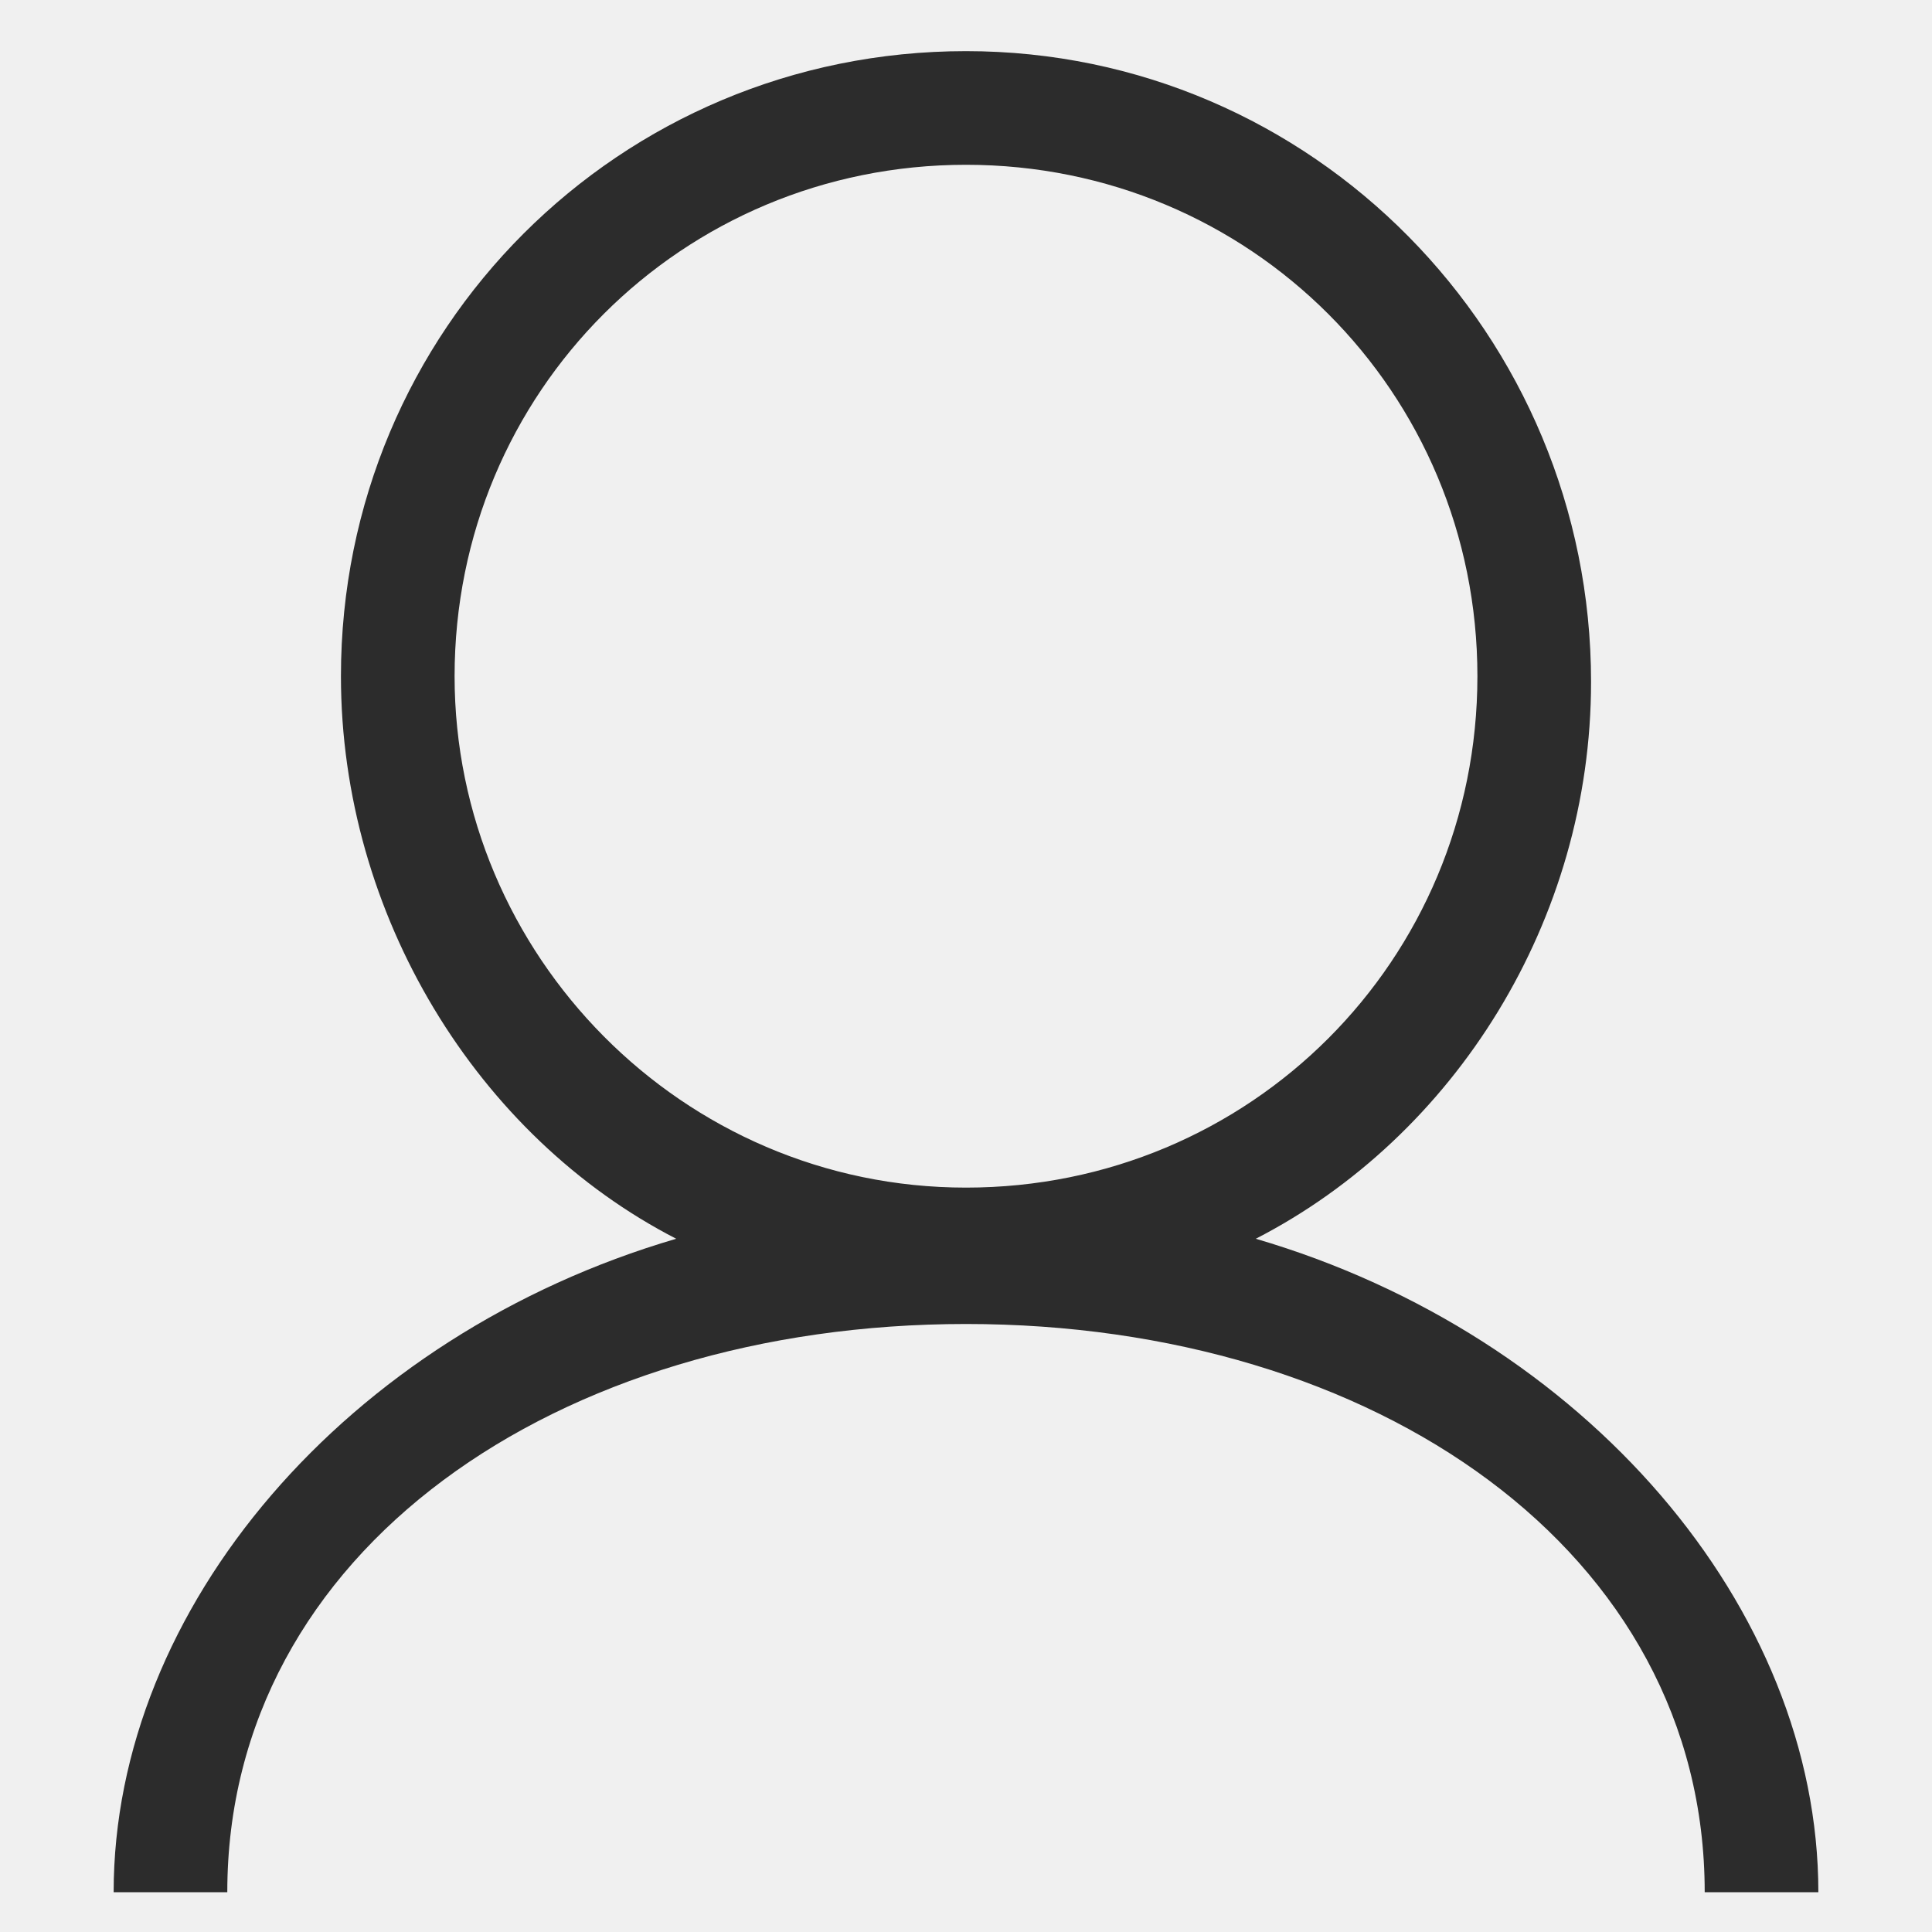
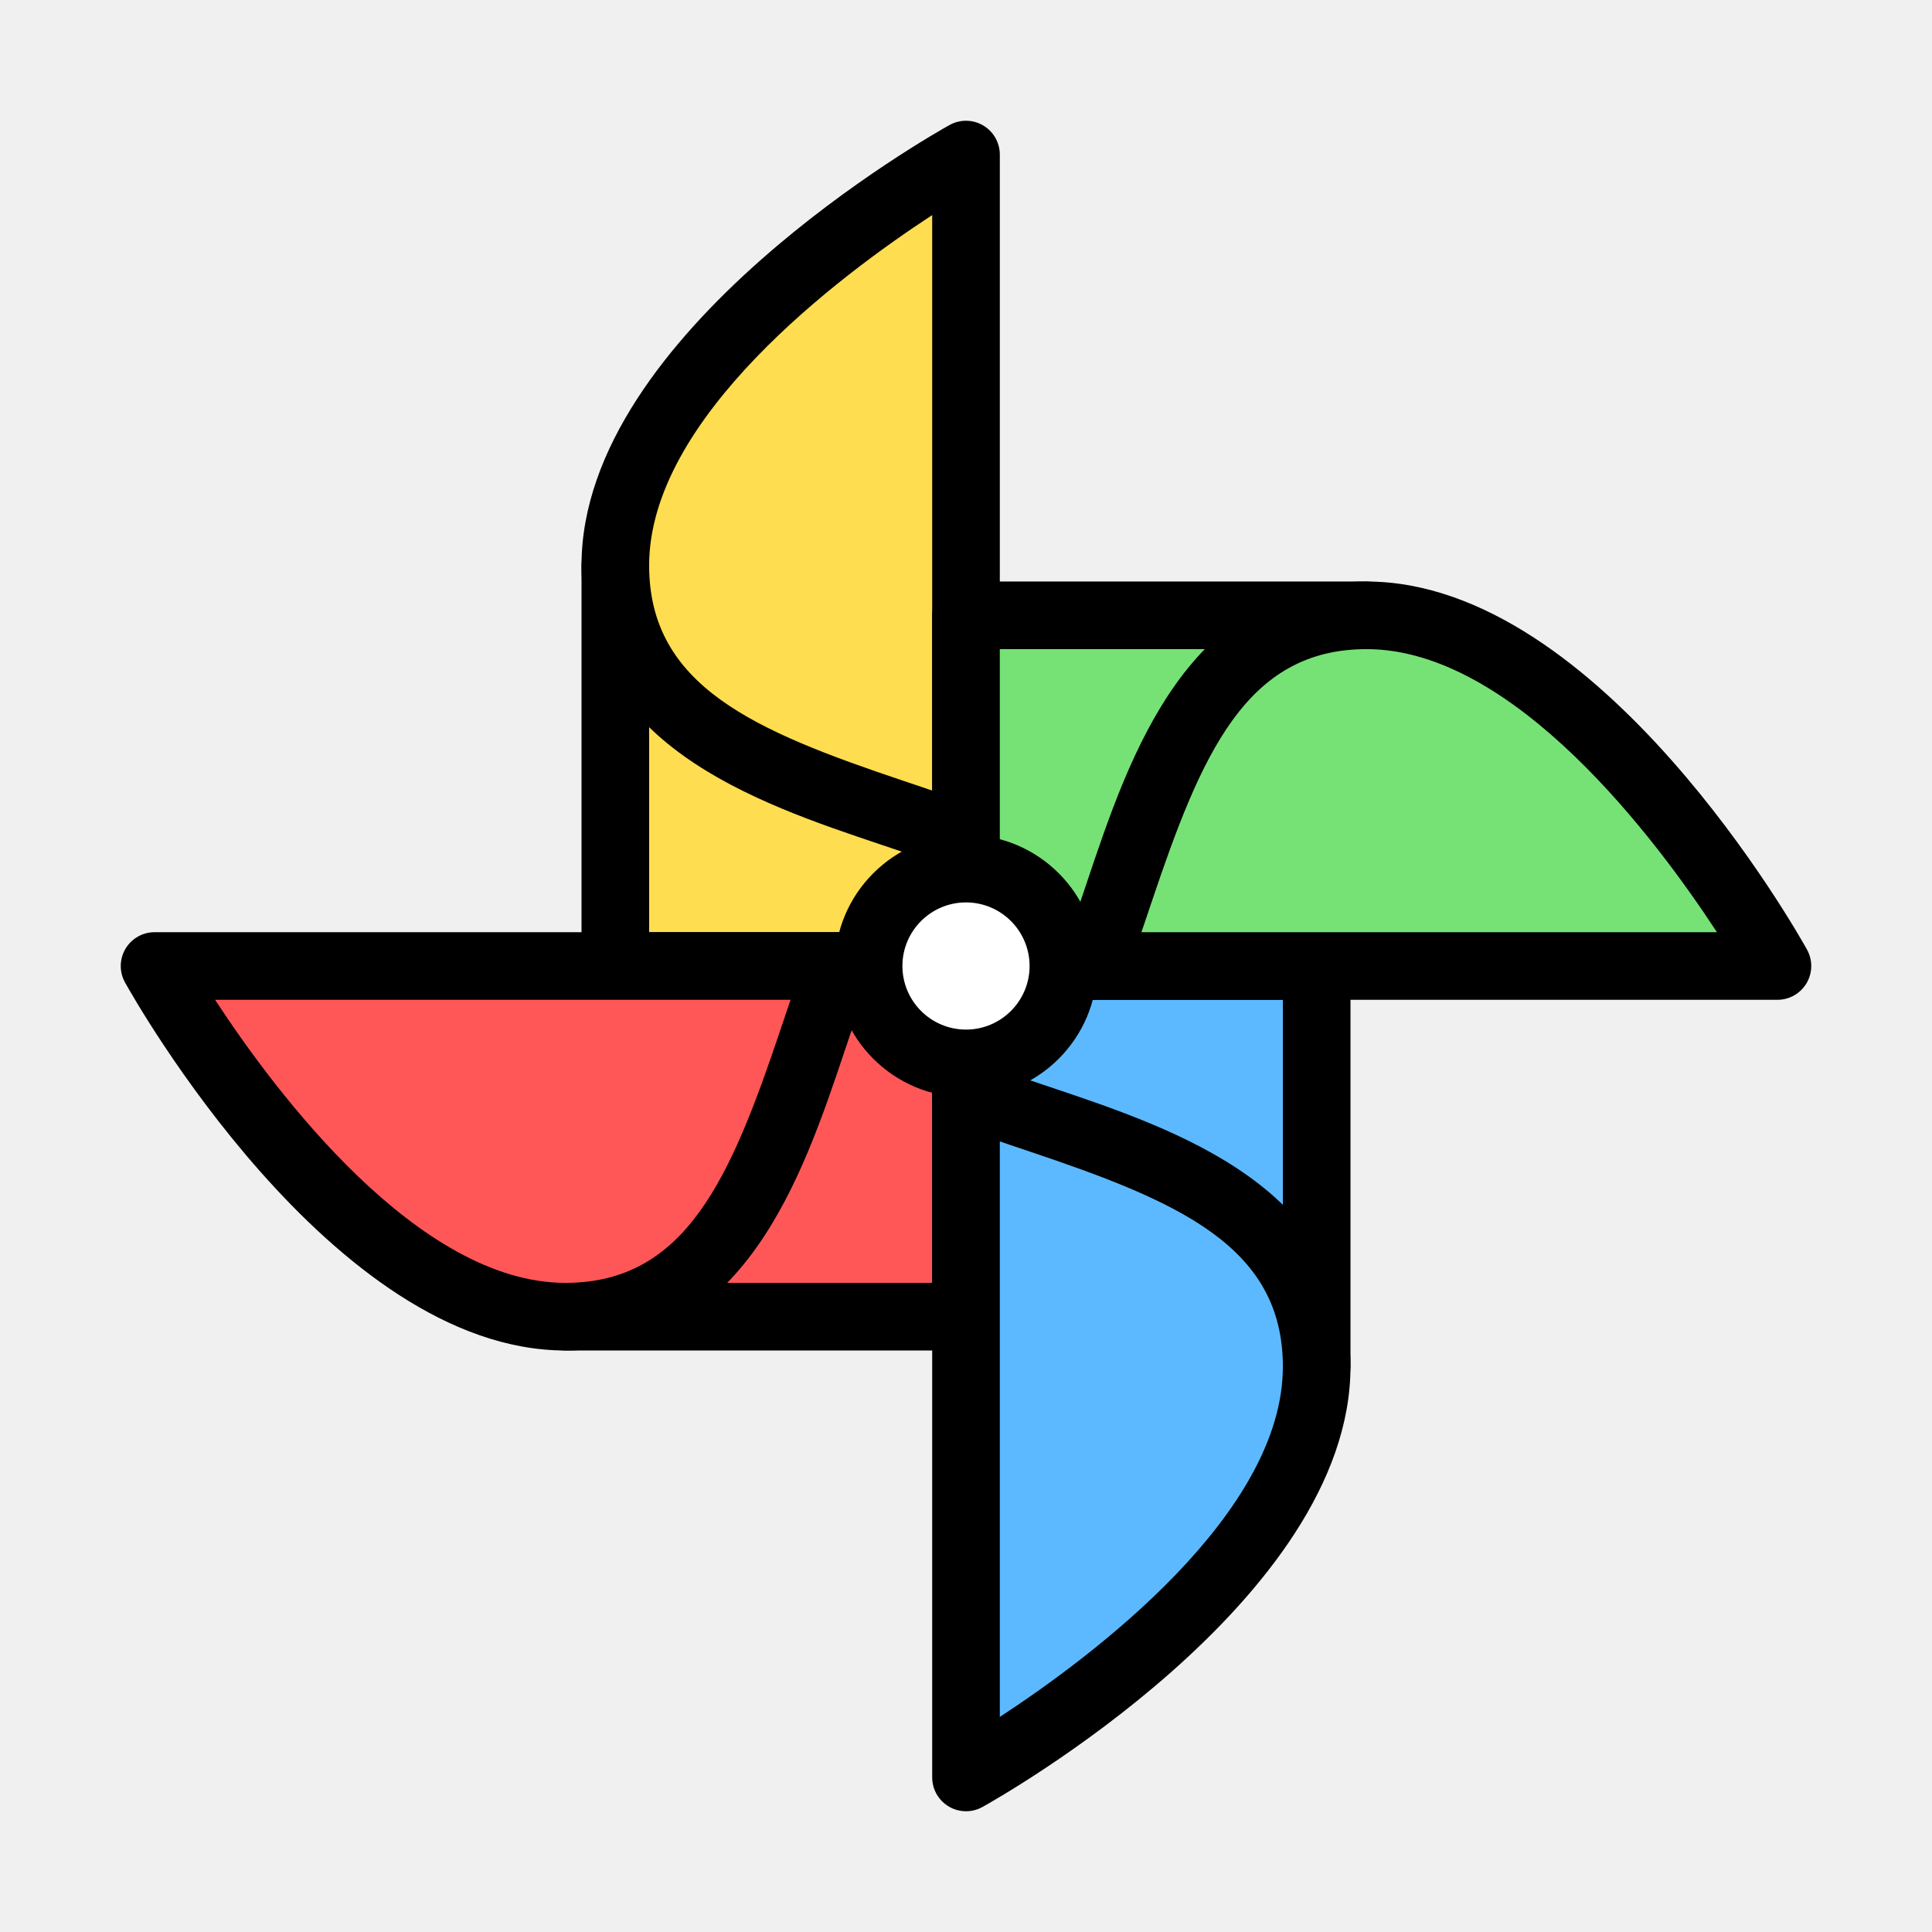
- <svg xmlns="http://www.w3.org/2000/svg" t="1618827920429" class="icon" viewBox="0 0 1024 1024" version="1.1" p-id="2163" width="48" height="48">
-   <defs>
-     <style type="text/css" />
-   </defs>
-   <path d="M665.6 656.565C771.012 602.353 843.294 487.906 843.294 361.412 843.294 177.694 695.718 27.106 512 27.106S180.706 174.682 180.706 358.4c0 126.494 72.282 243.953 177.694 298.165C183.718 707.765 60.235 852.329 60.235 1002.918h60.235c0-180.706 174.682-301.176 391.529-301.176s391.529 120.471 391.529 301.176h60.235c0-150.588-123.482-295.153-298.165-346.353zM240.941 358.4c0-150.588 120.471-271.059 271.059-271.059s271.059 120.471 271.059 271.059-120.471 271.059-271.059 271.059-271.059-123.482-271.059-271.059z" fill="#2c2c2c" p-id="2164" />
+ <svg xmlns="http://www.w3.org/2000/svg" t="1621382668147" class="icon" viewBox="0 0 1024 1024" version="1.1" p-id="2519" width="48" height="48">
+   <path d="M512 512V81.92S326.134 184.98 326.134 299.668V512H512z" fill="#FFDD50" p-id="2520" />
+   <path d="M512 529.92H326.134a17.92 17.92 0 0 1-17.92-17.92V299.668c0-123.817 187.131-229.002 195.098-233.421A17.93 17.93 0 0 1 529.925 81.92v430.08a17.925 17.925 0 0 1-17.925 17.92z m-167.946-35.84H494.08V113.992C444.733 146.273 344.054 221.696 344.054 299.668V494.08z" fill="" p-id="2521" />
+   <path d="M511.995 462.541a17.869 17.869 0 0 1-6.584-1.26c-11.5-4.547-24.433-8.888-38.129-13.491-67.128-22.543-159.068-53.417-159.068-148.122a17.92 17.92 0 1 1 35.84 0c0 63.99 55.803 87.675 134.641 114.145 14.152 4.751 27.52 9.242 39.895 14.136a17.92 17.92 0 0 1-6.595 34.591z" fill="" p-id="2522" />
+   <path d="M512 512H81.92s103.06 185.866 217.748 185.866H512V512z" fill="#FF5757" p-id="2523" />
+   <path d="M512 715.786H299.668c-123.817 0-229.002-187.131-233.421-195.092A17.93 17.93 0 0 1 81.92 494.08h430.08a17.92 17.92 0 0 1 17.92 17.92v185.866a17.92 17.92 0 0 1-17.92 17.92zM113.992 529.92c32.276 49.347 107.699 150.026 185.677 150.026H494.08V529.92H113.992z" fill="" p-id="2524" />
+   <path d="M299.668 715.786a17.92 17.92 0 1 1 0-35.84c63.99 0 87.675-55.803 114.145-134.641 4.751-14.152 9.242-27.52 14.136-39.895a17.92 17.92 0 0 1 33.331 13.179c-4.547 11.494-8.888 24.428-13.491 38.124-22.543 67.133-53.417 159.073-148.122 159.073z" fill="" p-id="2525" />
+   <path d="M512 512v430.08s185.866-103.06 185.866-217.748V512H512z" fill="#5CB9FF" p-id="2526" />
+   <path d="M512 960a17.92 17.92 0 0 1-17.92-17.92v-430.08a17.92 17.92 0 0 1 17.92-17.92h185.866a17.92 17.92 0 0 1 17.92 17.92v212.337c0 123.817-187.131 229.002-195.092 233.416a17.92 17.92 0 0 1-8.694 2.248z m17.92-430.08v380.088c49.347-32.282 150.026-107.699 150.026-185.677V529.92H529.92z" fill="" p-id="2527" />
+   <path d="M697.866 742.257a17.92 17.92 0 0 1-17.92-17.92c0-63.995-55.803-87.675-134.641-114.15-14.152-4.756-27.52-9.247-39.895-14.136a17.92 17.92 0 0 1 13.179-33.331c11.494 4.547 24.428 8.888 38.124 13.491 67.128 22.538 159.068 53.417 159.068 148.127a17.92 17.92 0 0 1-17.915 17.92z" fill="" p-id="2528" />
+   <path d="M512 512h430.08s-103.06-185.866-217.748-185.866H512V512z" fill="#76E276" p-id="2529" />
+   <path d="M942.08 529.92h-430.08a17.92 17.92 0 0 1-17.92-17.92V326.134a17.92 17.92 0 0 1 17.92-17.92h212.337c123.817 0 229.002 187.131 233.416 195.098A17.92 17.92 0 0 1 942.08 529.92z m-412.16-35.84h380.088c-32.282-49.347-107.699-150.026-185.677-150.026H529.92V494.08z" fill="" p-id="2530" />
+   <path d="M579.379 529.925a17.92 17.92 0 0 1-16.66-24.515c4.547-11.5 8.888-24.433 13.491-38.129 22.538-67.128 53.417-159.068 148.127-159.068a17.92 17.92 0 1 1 0 35.84c-63.99 0-87.675 55.803-114.15 134.641-4.756 14.157-9.247 27.52-14.136 39.895a17.925 17.925 0 0 1-16.671 11.336z" fill="" p-id="2531" />
+   <path d="M512 512m-51.625 0a51.625 51.625 0 1 0 103.25 0 51.625 51.625 0 1 0-103.25 0Z" fill="#FFFFFF" p-id="2532" />
+   <path d="M512 581.545c-38.349 0-69.545-31.201-69.545-69.545 0-38.349 31.201-69.545 69.545-69.545s69.545 31.201 69.545 69.545-31.201 69.545-69.545 69.545z m0-103.25A33.741 33.741 0 0 0 478.295 512a33.741 33.741 0 0 0 33.705 33.705 33.741 33.741 0 0 0 33.705-33.705A33.741 33.741 0 0 0 512 478.295z" fill="" p-id="2533" />
</svg>
